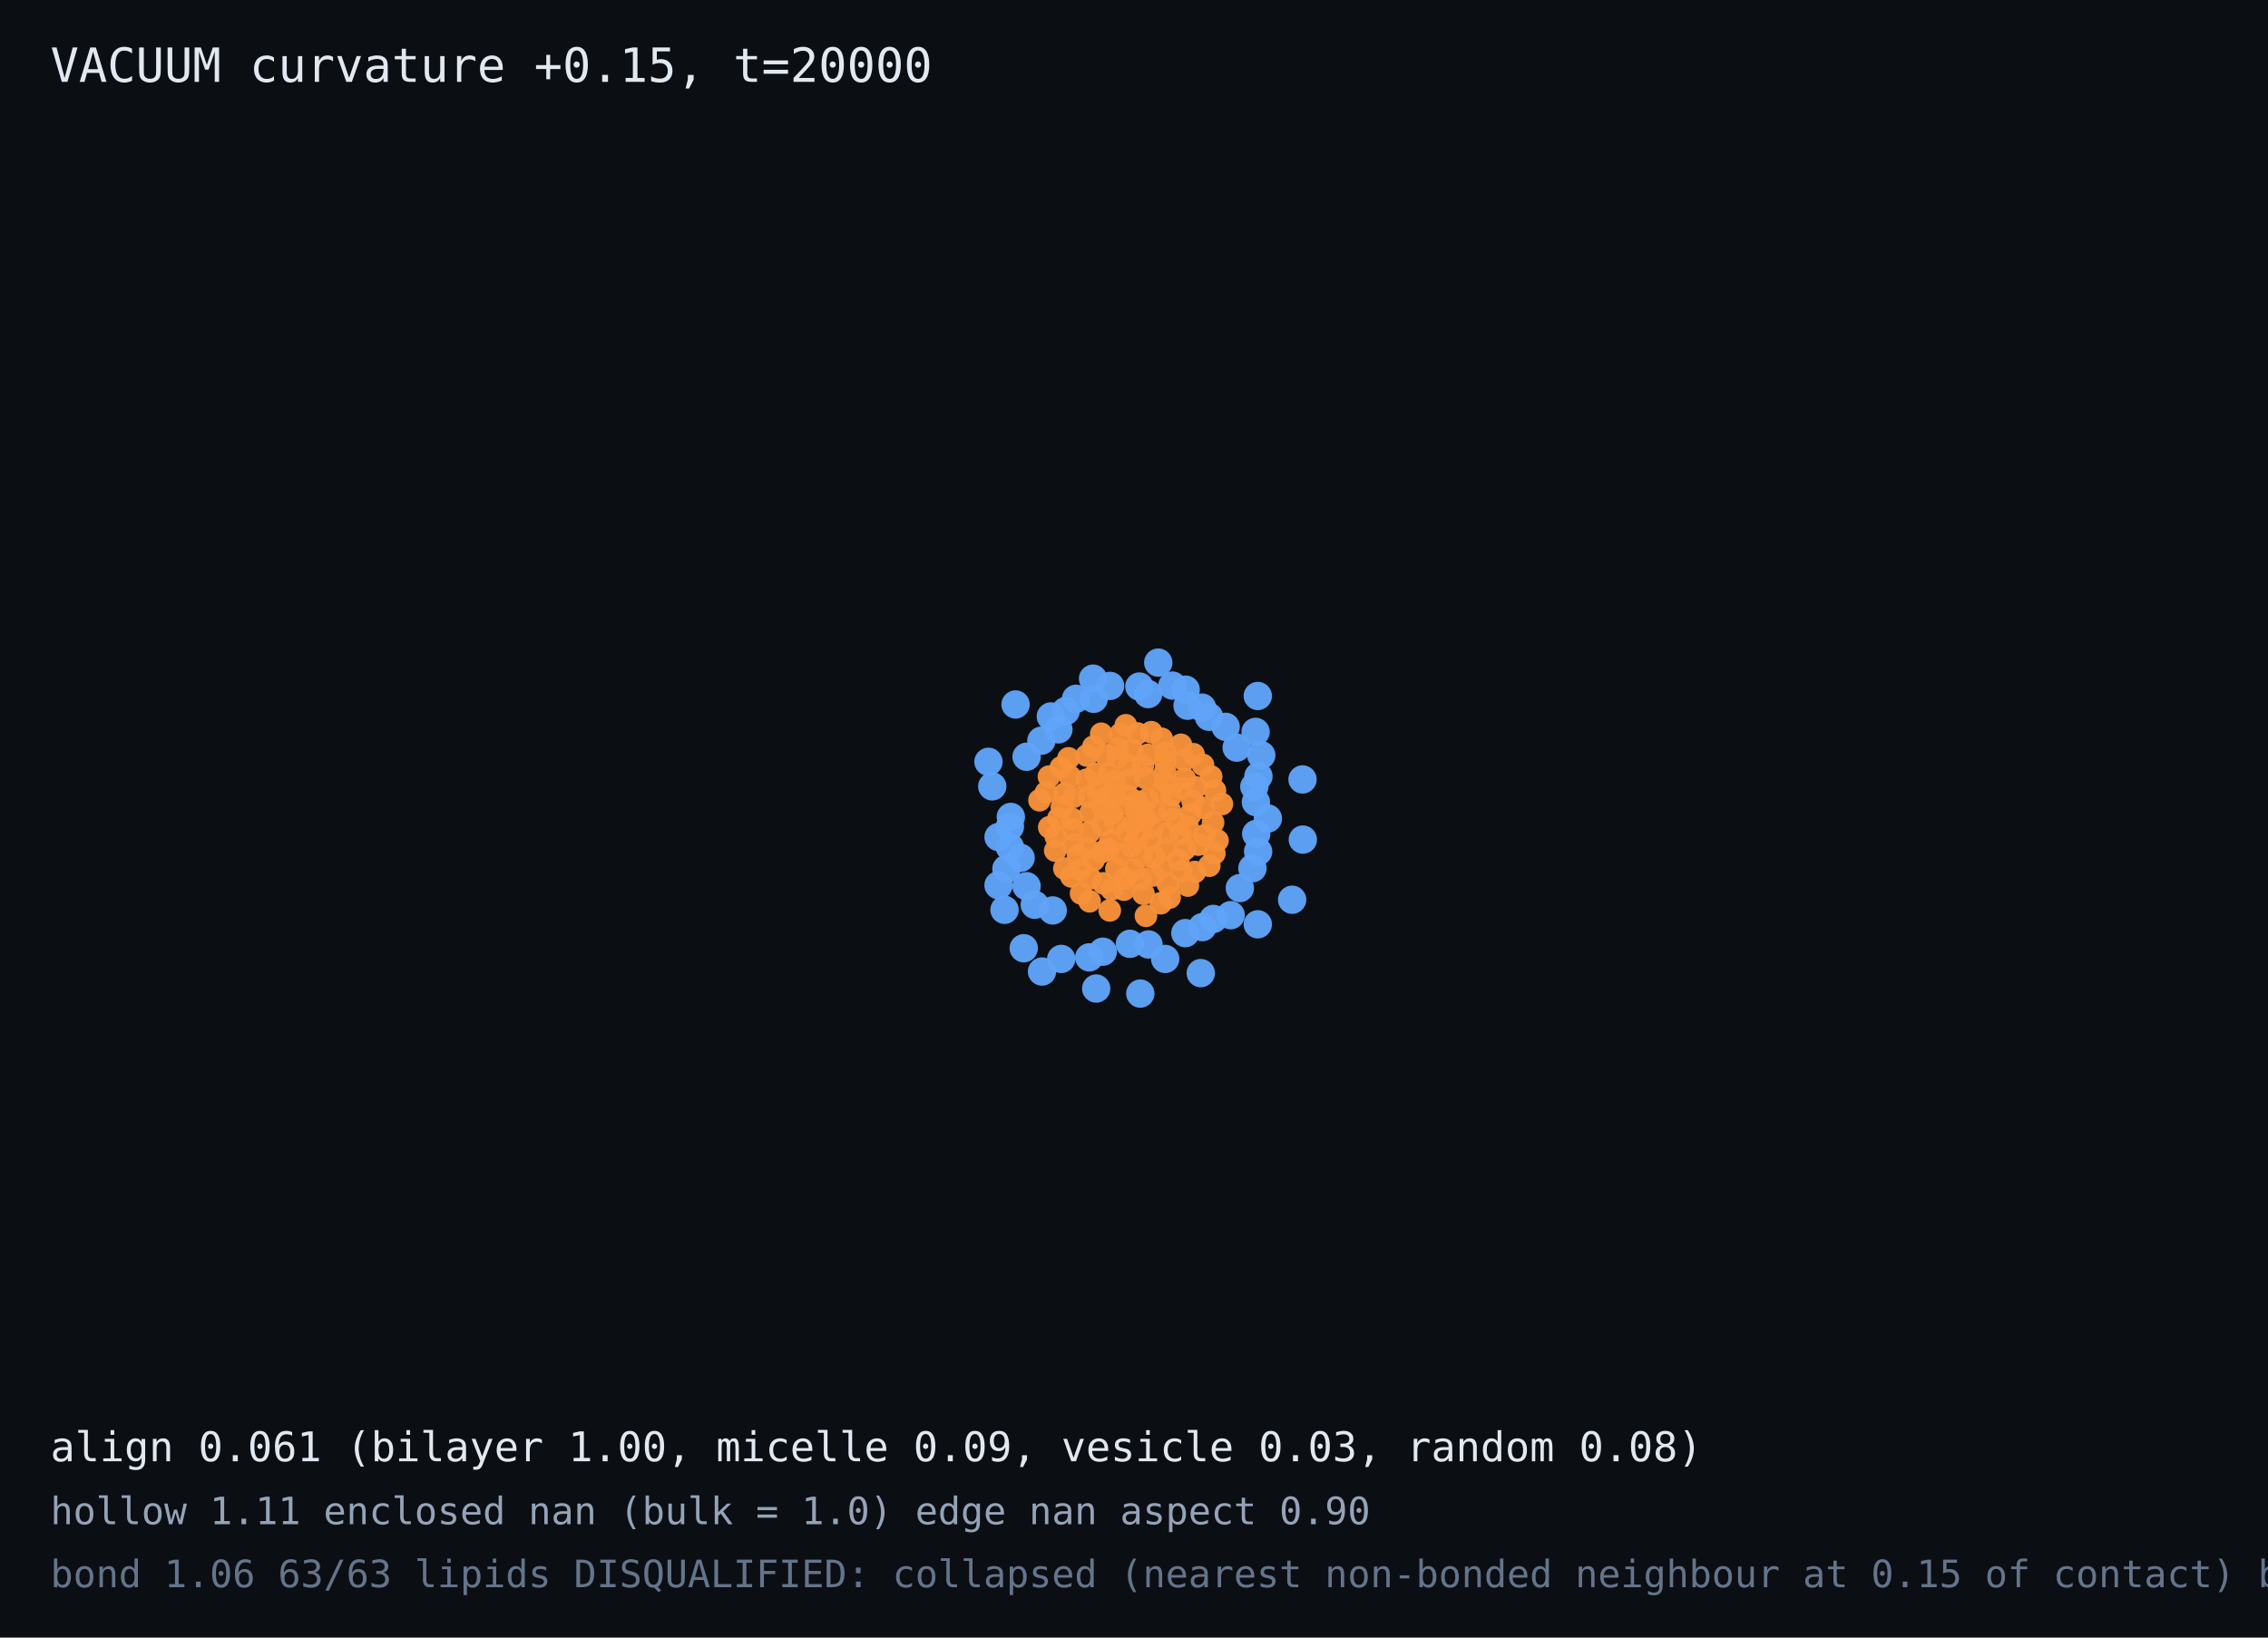
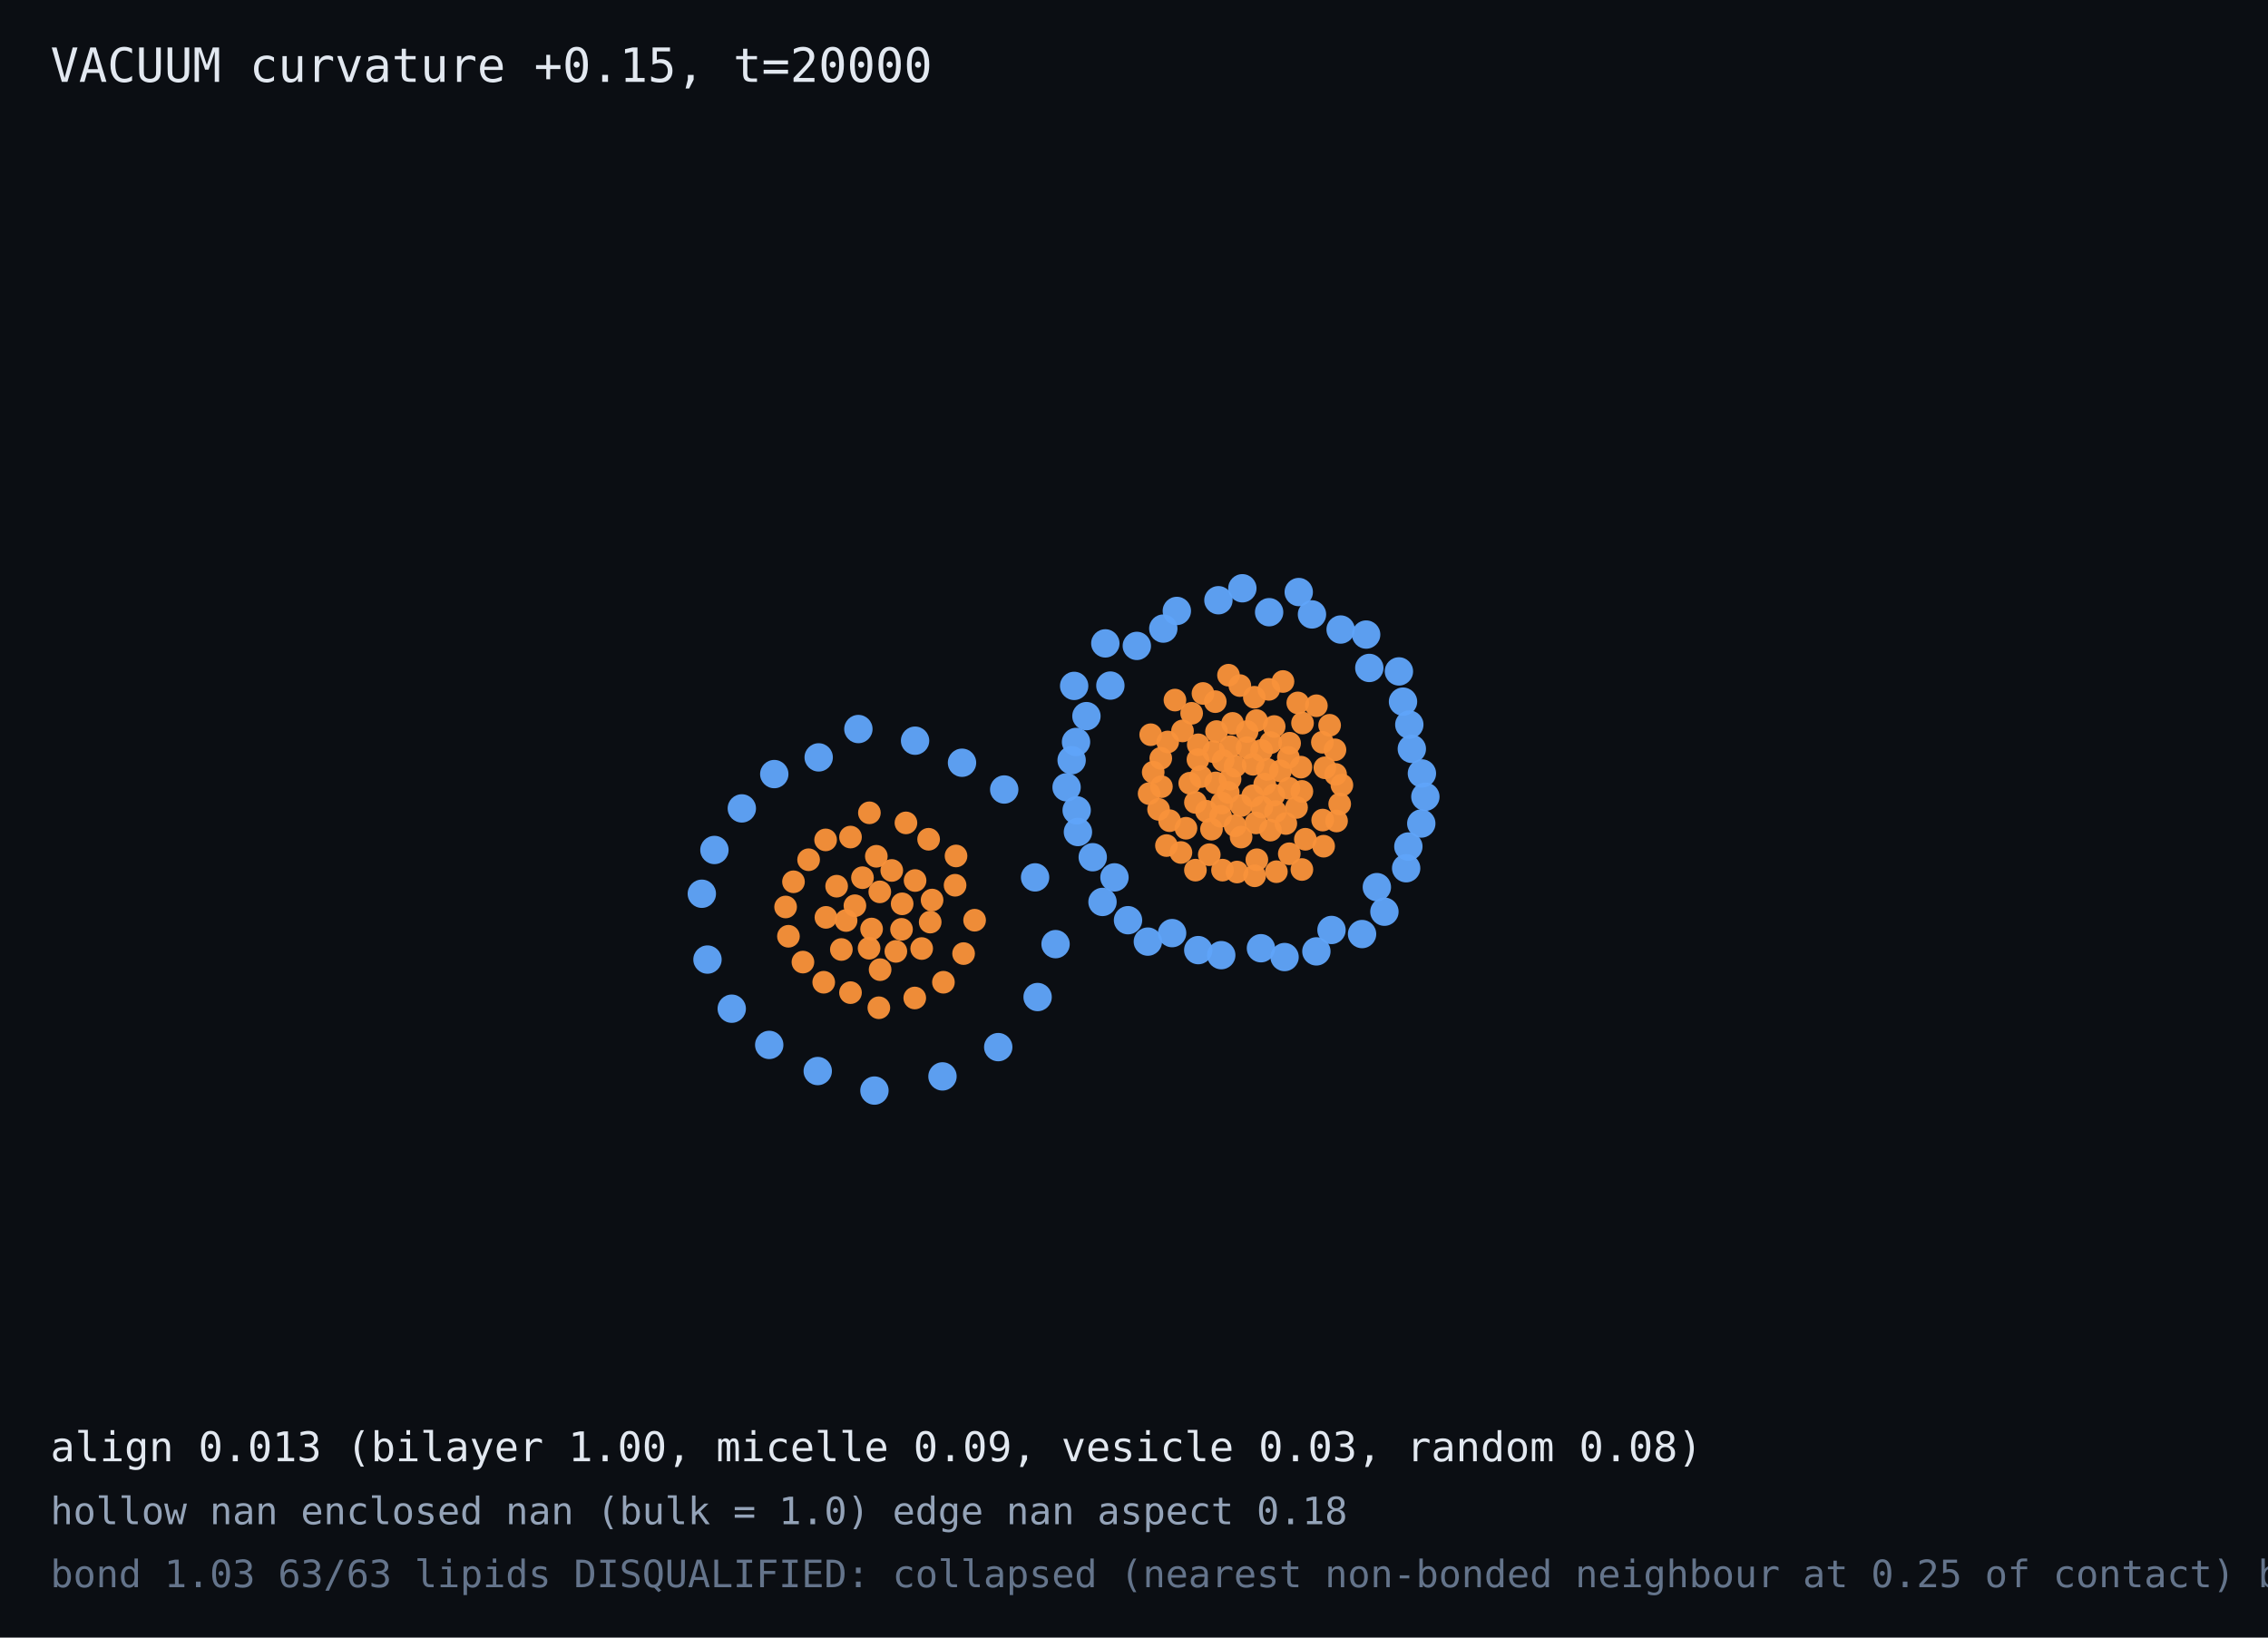
<svg xmlns="http://www.w3.org/2000/svg" width="720" height="520">
  <rect width="720" height="520" fill="#0b0e13" />
-   <circle cx="381.6" cy="224.7" r="4.5" fill="#60a5fa" opacity="0.95" />
-   <circle cx="354.8" cy="237.7" r="3.6" fill="#f9923a" opacity="0.95" />
-   <circle cx="337.1" cy="256.3" r="3.6" fill="#f9923a" opacity="0.95" />
-   <circle cx="320.9" cy="259.4" r="4.5" fill="#60a5fa" opacity="0.95" />
-   <circle cx="351.8" cy="269.7" r="3.6" fill="#f9923a" opacity="0.95" />
-   <circle cx="363.8" cy="290.8" r="3.6" fill="#f9923a" opacity="0.95" />
-   <circle cx="362.0" cy="315.5" r="4.5" fill="#60a5fa" opacity="0.95" />
-   <circle cx="352.3" cy="289.1" r="3.6" fill="#f9923a" opacity="0.95" />
-   <circle cx="335.0" cy="270.1" r="3.6" fill="#f9923a" opacity="0.95" />
-   <circle cx="330.6" cy="235.2" r="4.5" fill="#60a5fa" opacity="0.95" />
-   <circle cx="358.1" cy="252.8" r="3.6" fill="#f9923a" opacity="0.95" />
-   <circle cx="369.0" cy="275.2" r="3.6" fill="#f9923a" opacity="0.95" />
-   <circle cx="400.4" cy="239.8" r="4.5" fill="#60a5fa" opacity="0.95" />
-   <circle cx="370.0" cy="238.9" r="3.6" fill="#f9923a" opacity="0.95" />
-   <circle cx="350.2" cy="256.6" r="3.6" fill="#f9923a" opacity="0.95" />
-   <circle cx="410.2" cy="285.7" r="4.5" fill="#60a5fa" opacity="0.95" />
-   <circle cx="383.9" cy="274.9" r="3.6" fill="#f9923a" opacity="0.95" />
-   <circle cx="363.7" cy="259.9" r="3.6" fill="#f9923a" opacity="0.95" />
-   <circle cx="336.0" cy="231.6" r="4.5" fill="#60a5fa" opacity="0.95" />
-   <circle cx="356.3" cy="255.6" r="3.6" fill="#f9923a" opacity="0.95" />
-   <circle cx="366.1" cy="278.0" r="3.6" fill="#f9923a" opacity="0.95" />
-   <circle cx="399.3" cy="221.0" r="4.5" fill="#60a5fa" opacity="0.95" />
-   <circle cx="374.9" cy="236.5" r="3.6" fill="#f9923a" opacity="0.95" />
-   <circle cx="360.9" cy="258.0" r="3.6" fill="#f9923a" opacity="0.95" />
-   <circle cx="397.6" cy="275.7" r="4.5" fill="#60a5fa" opacity="0.95" />
-   <circle cx="378.6" cy="254.4" r="3.6" fill="#f9923a" opacity="0.95" />
-   <circle cx="365.5" cy="232.5" r="3.6" fill="#f9923a" opacity="0.95" />
-   <circle cx="348.0" cy="313.9" r="4.5" fill="#60a5fa" opacity="0.95" />
-   <circle cx="345.9" cy="286.2" r="3.6" fill="#f9923a" opacity="0.95" />
-   <circle cx="333.1" cy="262.7" r="3.6" fill="#f9923a" opacity="0.95" />
-   <circle cx="325.9" cy="240.3" r="4.5" fill="#60a5fa" opacity="0.95" />
-   <circle cx="352.9" cy="258.4" r="3.6" fill="#f9923a" opacity="0.95" />
-   <circle cx="377.0" cy="262.5" r="3.6" fill="#f9923a" opacity="0.95" />
-   <circle cx="322.4" cy="223.7" r="4.5" fill="#60a5fa" opacity="0.95" />
-   <circle cx="339.7" cy="246.6" r="3.6" fill="#f9923a" opacity="0.95" />
-   <circle cx="358.0" cy="264.0" r="3.6" fill="#f9923a" opacity="0.95" />
-   <circle cx="336.9" cy="304.5" r="4.5" fill="#60a5fa" opacity="0.95" />
-   <circle cx="346.1" cy="278.9" r="3.6" fill="#f9923a" opacity="0.95" />
-   <circle cx="340.9" cy="253.0" r="3.6" fill="#f9923a" opacity="0.95" />
-   <circle cx="347.0" cy="215.5" r="4.5" fill="#60a5fa" opacity="0.95" />
-   <circle cx="347.8" cy="245.8" r="3.6" fill="#f9923a" opacity="0.95" />
-   <circle cx="359.2" cy="268.7" r="3.6" fill="#f9923a" opacity="0.95" />
-   <circle cx="392.6" cy="237.4" r="4.5" fill="#60a5fa" opacity="0.95" />
-   <circle cx="364.4" cy="239.7" r="3.6" fill="#f9923a" opacity="0.95" />
-   <circle cx="339.2" cy="240.8" r="3.6" fill="#f9923a" opacity="0.95" />
-   <circle cx="376.3" cy="296.3" r="4.5" fill="#60a5fa" opacity="0.95" />
-   <circle cx="380.4" cy="268.2" r="3.6" fill="#f9923a" opacity="0.95" />
-   <circle cx="381.9" cy="242.9" r="3.6" fill="#f9923a" opacity="0.95" />
-   <circle cx="350.1" cy="302.2" r="4.5" fill="#60a5fa" opacity="0.95" />
-   <circle cx="343.0" cy="276.1" r="3.6" fill="#f9923a" opacity="0.95" />
-   <circle cx="330.0" cy="254.1" r="3.6" fill="#f9923a" opacity="0.95" />
-   <circle cx="325.9" cy="281.4" r="4.5" fill="#60a5fa" opacity="0.95" />
-   <circle cx="356.8" cy="282.5" r="3.6" fill="#f9923a" opacity="0.95" />
-   <circle cx="372.5" cy="260.2" r="3.6" fill="#f9923a" opacity="0.95" />
-   <circle cx="381.2" cy="309.0" r="4.5" fill="#60a5fa" opacity="0.95" />
-   <circle cx="377.1" cy="281.2" r="3.6" fill="#f9923a" opacity="0.95" />
-   <circle cx="366.7" cy="257.8" r="3.6" fill="#f9923a" opacity="0.95" />
-   <circle cx="324.0" cy="272.4" r="4.5" fill="#60a5fa" opacity="0.95" />
-   <circle cx="352.9" cy="282.4" r="3.6" fill="#f9923a" opacity="0.95" />
-   <circle cx="376.2" cy="269.6" r="3.6" fill="#f9923a" opacity="0.95" />
-   <circle cx="413.6" cy="266.6" r="4.5" fill="#60a5fa" opacity="0.95" />
-   <circle cx="385.5" cy="271.0" r="3.6" fill="#f9923a" opacity="0.95" />
-   <circle cx="363.0" cy="283.8" r="3.6" fill="#f9923a" opacity="0.95" />
-   <circle cx="383.8" cy="227.6" r="4.5" fill="#60a5fa" opacity="0.95" />
-   <circle cx="358.5" cy="243.1" r="3.6" fill="#f9923a" opacity="0.95" />
-   <circle cx="333.0" cy="246.6" r="3.6" fill="#f9923a" opacity="0.95" />
-   <circle cx="318.9" cy="288.9" r="4.5" fill="#60a5fa" opacity="0.95" />
-   <circle cx="342.2" cy="271.7" r="3.6" fill="#f9923a" opacity="0.95" />
-   <circle cx="365.9" cy="262.6" r="3.6" fill="#f9923a" opacity="0.95" />
-   <circle cx="317.0" cy="265.8" r="4.5" fill="#60a5fa" opacity="0.95" />
-   <circle cx="347.2" cy="273.1" r="3.6" fill="#f9923a" opacity="0.95" />
-   <circle cx="370.7" cy="280.6" r="3.6" fill="#f9923a" opacity="0.95" />
-   <circle cx="338.3" cy="225.8" r="4.5" fill="#60a5fa" opacity="0.95" />
-   <circle cx="354.1" cy="252.3" r="3.6" fill="#f9923a" opacity="0.95" />
-   <circle cx="359.9" cy="276.2" r="3.6" fill="#f9923a" opacity="0.95" />
-   <circle cx="341.6" cy="221.9" r="4.5" fill="#60a5fa" opacity="0.95" />
-   <circle cx="345.6" cy="253.1" r="3.6" fill="#f9923a" opacity="0.95" />
-   <circle cx="362.5" cy="271.9" r="3.6" fill="#f9923a" opacity="0.95" />
-   <circle cx="376.4" cy="219.0" r="4.5" fill="#60a5fa" opacity="0.95" />
-   <circle cx="354.8" cy="240.4" r="3.6" fill="#f9923a" opacity="0.95" />
-   <circle cx="340.3" cy="260.0" r="3.6" fill="#f9923a" opacity="0.95" />
-   <circle cx="334.2" cy="289.1" r="4.5" fill="#60a5fa" opacity="0.95" />
-   <circle cx="362.1" cy="279.2" r="3.6" fill="#f9923a" opacity="0.95" />
-   <circle cx="377.9" cy="258.6" r="3.6" fill="#f9923a" opacity="0.95" />
-   <circle cx="369.9" cy="304.5" r="4.5" fill="#60a5fa" opacity="0.95" />
-   <circle cx="379.3" cy="276.9" r="3.6" fill="#f9923a" opacity="0.95" />
-   <circle cx="371.9" cy="252.5" r="3.6" fill="#f9923a" opacity="0.95" />
-   <circle cx="398.7" cy="254.7" r="4.5" fill="#60a5fa" opacity="0.95" />
-   <circle cx="369.9" cy="248.3" r="3.6" fill="#f9923a" opacity="0.95" />
-   <circle cx="349.6" cy="233.0" r="3.6" fill="#f9923a" opacity="0.95" />
-   <circle cx="313.8" cy="241.9" r="4.5" fill="#60a5fa" opacity="0.95" />
-   <circle cx="336.0" cy="259.9" r="3.6" fill="#f9923a" opacity="0.95" />
-   <circle cx="361.1" cy="266.1" r="3.6" fill="#f9923a" opacity="0.95" />
-   <circle cx="361.7" cy="218.0" r="4.5" fill="#60a5fa" opacity="0.95" />
-   <circle cx="352.1" cy="245.7" r="3.6" fill="#f9923a" opacity="0.95" />
-   <circle cx="340.7" cy="268.2" r="3.6" fill="#f9923a" opacity="0.95" />
-   <circle cx="398.6" cy="232.4" r="4.5" fill="#60a5fa" opacity="0.95" />
-   <circle cx="369.9" cy="241.7" r="3.6" fill="#f9923a" opacity="0.95" />
-   <circle cx="354.1" cy="261.4" r="3.6" fill="#f9923a" opacity="0.95" />
-   <circle cx="399.3" cy="293.5" r="4.5" fill="#60a5fa" opacity="0.95" />
-   <circle cx="386.5" cy="266.9" r="3.6" fill="#f9923a" opacity="0.95" />
-   <circle cx="364.3" cy="253.8" r="3.6" fill="#f9923a" opacity="0.95" />
-   <circle cx="320.6" cy="269.0" r="4.5" fill="#60a5fa" opacity="0.95" />
-   <circle cx="352.5" cy="267.0" r="3.6" fill="#f9923a" opacity="0.95" />
-   <circle cx="371.3" cy="285.0" r="3.6" fill="#f9923a" opacity="0.95" />
-   <circle cx="328.5" cy="287.3" r="4.5" fill="#60a5fa" opacity="0.95" />
-   <circle cx="357.1" cy="279.0" r="3.6" fill="#f9923a" opacity="0.95" />
-   <circle cx="371.3" cy="257.3" r="3.6" fill="#f9923a" opacity="0.95" />
-   <circle cx="319.5" cy="275.9" r="4.5" fill="#60a5fa" opacity="0.95" />
-   <circle cx="350.3" cy="280.5" r="3.6" fill="#f9923a" opacity="0.95" />
-   <circle cx="370.7" cy="264.5" r="3.6" fill="#f9923a" opacity="0.95" />
-   <circle cx="352.4" cy="217.8" r="4.5" fill="#60a5fa" opacity="0.95" />
-   <circle cx="344.9" cy="247.6" r="3.6" fill="#f9923a" opacity="0.95" />
-   <circle cx="356.2" cy="271.2" r="3.6" fill="#f9923a" opacity="0.95" />
-   <circle cx="381.7" cy="294.4" r="4.5" fill="#60a5fa" opacity="0.95" />
-   <circle cx="382.3" cy="265.3" r="3.6" fill="#f9923a" opacity="0.95" />
-   <circle cx="375.9" cy="241.4" r="3.6" fill="#f9923a" opacity="0.95" />
-   <circle cx="367.7" cy="210.4" r="4.5" fill="#60a5fa" opacity="0.95" />
-   <circle cx="359.4" cy="238.2" r="3.6" fill="#f9923a" opacity="0.95" />
-   <circle cx="350.0" cy="262.1" r="3.6" fill="#f9923a" opacity="0.95" />
-   <circle cx="413.5" cy="247.5" r="4.5" fill="#60a5fa" opacity="0.95" />
-   <circle cx="384.5" cy="246.6" r="3.6" fill="#f9923a" opacity="0.95" />
-   <circle cx="360.9" cy="254.5" r="3.6" fill="#f9923a" opacity="0.95" />
-   <circle cx="389.1" cy="230.8" r="4.5" fill="#60a5fa" opacity="0.95" />
-   <circle cx="362.8" cy="243.2" r="3.6" fill="#f9923a" opacity="0.95" />
-   <circle cx="336.8" cy="243.7" r="3.6" fill="#f9923a" opacity="0.95" />
-   <circle cx="399.4" cy="270.4" r="4.5" fill="#60a5fa" opacity="0.95" />
-   <circle cx="379.6" cy="250.0" r="3.6" fill="#f9923a" opacity="0.95" />
-   <circle cx="361.1" cy="232.9" r="3.6" fill="#f9923a" opacity="0.95" />
-   <circle cx="315.0" cy="249.7" r="4.5" fill="#60a5fa" opacity="0.95" />
-   <circle cx="340.7" cy="263.5" r="3.6" fill="#f9923a" opacity="0.95" />
-   <circle cx="365.5" cy="266.9" r="3.6" fill="#f9923a" opacity="0.95" />
-   <circle cx="364.6" cy="299.9" r="4.5" fill="#60a5fa" opacity="0.95" />
-   <circle cx="374.1" cy="273.0" r="3.6" fill="#f9923a" opacity="0.95" />
-   <circle cx="385.7" cy="251.0" r="3.6" fill="#f9923a" opacity="0.95" />
-   <circle cx="330.8" cy="308.5" r="4.5" fill="#60a5fa" opacity="0.95" />
-   <circle cx="343.2" cy="283.7" r="3.6" fill="#f9923a" opacity="0.95" />
-   <circle cx="346.2" cy="258.1" r="3.6" fill="#f9923a" opacity="0.95" />
-   <circle cx="347.2" cy="221.9" r="4.5" fill="#60a5fa" opacity="0.95" />
-   <circle cx="348.5" cy="251.2" r="3.6" fill="#f9923a" opacity="0.95" />
-   <circle cx="354.4" cy="275.9" r="3.6" fill="#f9923a" opacity="0.95" />
-   <circle cx="398.8" cy="264.8" r="4.5" fill="#60a5fa" opacity="0.95" />
-   <circle cx="376.1" cy="247.3" r="3.6" fill="#f9923a" opacity="0.95" />
-   <circle cx="357.4" cy="230.3" r="3.6" fill="#f9923a" opacity="0.95" />
-   <circle cx="377.0" cy="224.1" r="4.5" fill="#60a5fa" opacity="0.95" />
-   <circle cx="358.4" cy="247.7" r="3.6" fill="#f9923a" opacity="0.95" />
-   <circle cx="332.1" cy="251.6" r="3.6" fill="#f9923a" opacity="0.95" />
-   <circle cx="385.2" cy="291.8" r="4.5" fill="#60a5fa" opacity="0.95" />
-   <circle cx="374.7" cy="264.9" r="3.6" fill="#f9923a" opacity="0.95" />
-   <circle cx="378.9" cy="239.5" r="3.6" fill="#f9923a" opacity="0.95" />
-   <circle cx="320.6" cy="262.5" r="4.5" fill="#60a5fa" opacity="0.95" />
-   <circle cx="349.9" cy="270.5" r="3.6" fill="#f9923a" opacity="0.95" />
-   <circle cx="368.5" cy="286.8" r="3.6" fill="#f9923a" opacity="0.95" />
-   <circle cx="345.8" cy="304.0" r="4.5" fill="#60a5fa" opacity="0.95" />
-   <circle cx="340.1" cy="278.3" r="3.6" fill="#f9923a" opacity="0.95" />
-   <circle cx="338.0" cy="252.0" r="3.6" fill="#f9923a" opacity="0.95" />
-   <circle cx="399.5" cy="246.5" r="4.5" fill="#60a5fa" opacity="0.95" />
-   <circle cx="368.6" cy="251.6" r="3.6" fill="#f9923a" opacity="0.95" />
-   <circle cx="347.1" cy="237.1" r="3.6" fill="#f9923a" opacity="0.95" />
-   <circle cx="398.2" cy="249.8" r="4.5" fill="#60a5fa" opacity="0.95" />
-   <circle cx="369.9" cy="245.1" r="3.6" fill="#f9923a" opacity="0.95" />
-   <circle cx="345.0" cy="239.9" r="3.6" fill="#f9923a" opacity="0.95" />
-   <circle cx="358.7" cy="299.7" r="4.5" fill="#60a5fa" opacity="0.95" />
-   <circle cx="375.0" cy="276.7" r="3.6" fill="#f9923a" opacity="0.95" />
-   <circle cx="387.9" cy="255.3" r="3.6" fill="#f9923a" opacity="0.95" />
-   <circle cx="325.0" cy="301.1" r="4.5" fill="#60a5fa" opacity="0.95" />
-   <circle cx="337.9" cy="275.8" r="3.6" fill="#f9923a" opacity="0.95" />
-   <circle cx="359.8" cy="261.5" r="3.6" fill="#f9923a" opacity="0.95" />
-   <circle cx="333.6" cy="227.5" r="4.5" fill="#60a5fa" opacity="0.95" />
-   <circle cx="351.3" cy="253.1" r="3.6" fill="#f9923a" opacity="0.95" />
-   <circle cx="366.4" cy="272.1" r="3.6" fill="#f9923a" opacity="0.95" />
-   <circle cx="364.5" cy="220.4" r="4.5" fill="#60a5fa" opacity="0.95" />
-   <circle cx="353.8" cy="248.1" r="3.6" fill="#f9923a" opacity="0.95" />
-   <circle cx="335.2" cy="265.7" r="3.6" fill="#f9923a" opacity="0.95" />
-   <circle cx="393.6" cy="282.0" r="4.5" fill="#60a5fa" opacity="0.95" />
-   <circle cx="382.1" cy="256.5" r="3.6" fill="#f9923a" opacity="0.95" />
-   <circle cx="368.8" cy="234.6" r="3.6" fill="#f9923a" opacity="0.95" />
-   <circle cx="372.2" cy="217.7" r="4.5" fill="#60a5fa" opacity="0.95" />
-   <circle cx="351.0" cy="239.8" r="3.6" fill="#f9923a" opacity="0.95" />
-   <circle cx="345.9" cy="264.2" r="3.6" fill="#f9923a" opacity="0.95" />
-   <circle cx="402.5" cy="259.9" r="4.5" fill="#60a5fa" opacity="0.95" />
-   <circle cx="375.0" cy="250.3" r="3.6" fill="#f9923a" opacity="0.95" />
-   <circle cx="355.7" cy="233.1" r="3.6" fill="#f9923a" opacity="0.95" />
-   <circle cx="390.7" cy="290.6" r="4.5" fill="#60a5fa" opacity="0.95" />
-   <circle cx="385.1" cy="261.2" r="3.6" fill="#f9923a" opacity="0.95" />
-   <circle cx="363.7" cy="247.1" r="3.6" fill="#f9923a" opacity="0.95" />
-   <circle cx="317.0" cy="281.1" r="4.5" fill="#60a5fa" opacity="0.95" />
-   <circle cx="344.9" cy="269.2" r="3.6" fill="#f9923a" opacity="0.95" />
-   <circle cx="370.0" cy="269.7" r="3.6" fill="#f9923a" opacity="0.95" />
+   <circle cx="434.7" cy="212.1" r="4.5" fill="#60a5fa" opacity="0.95" />
+   <circle cx="413.5" cy="229.6" r="3.6" fill="#f9923a" opacity="0.95" />
+   <circle cx="411.6" cy="256.4" r="3.6" fill="#f9923a" opacity="0.95" />
+   <circle cx="226.8" cy="269.9" r="4.5" fill="#60a5fa" opacity="0.95" />
+   <circle cx="251.9" cy="280.0" r="3.6" fill="#f9923a" opacity="0.95" />
+   <circle cx="267.1" cy="301.5" r="3.6" fill="#f9923a" opacity="0.95" />
+   <circle cx="305.4" cy="242.2" r="4.5" fill="#60a5fa" opacity="0.95" />
+   <circle cx="294.8" cy="266.5" r="3.6" fill="#f9923a" opacity="0.95" />
+   <circle cx="295.3" cy="292.8" r="3.6" fill="#f9923a" opacity="0.95" />
+   <circle cx="344.9" cy="227.4" r="4.5" fill="#60a5fa" opacity="0.95" />
+   <circle cx="370.7" cy="235.6" r="3.6" fill="#f9923a" opacity="0.95" />
+   <circle cx="387.9" cy="255.0" r="3.6" fill="#f9923a" opacity="0.95" />
+   <circle cx="425.6" cy="199.9" r="4.5" fill="#60a5fa" opacity="0.95" />
+   <circle cx="412.0" cy="223.2" r="3.6" fill="#f9923a" opacity="0.95" />
+   <circle cx="390.6" cy="237.1" r="3.6" fill="#f9923a" opacity="0.95" />
+   <circle cx="432.4" cy="296.6" r="4.5" fill="#60a5fa" opacity="0.95" />
+   <circle cx="413.3" cy="276.1" r="3.6" fill="#f9923a" opacity="0.95" />
+   <circle cx="409.2" cy="250.3" r="3.6" fill="#f9923a" opacity="0.95" />
+   <circle cx="352.5" cy="217.7" r="4.5" fill="#60a5fa" opacity="0.95" />
+   <circle cx="375.4" cy="232.1" r="3.6" fill="#f9923a" opacity="0.95" />
+   <circle cx="383.0" cy="257.6" r="3.6" fill="#f9923a" opacity="0.95" />
+   <circle cx="433.7" cy="201.5" r="4.5" fill="#60a5fa" opacity="0.95" />
+   <circle cx="417.9" cy="224.1" r="3.6" fill="#f9923a" opacity="0.95" />
+   <circle cx="395.9" cy="237.4" r="3.6" fill="#f9923a" opacity="0.95" />
+   <circle cx="439.5" cy="289.5" r="4.5" fill="#60a5fa" opacity="0.95" />
+   <circle cx="420.2" cy="268.7" r="3.6" fill="#f9923a" opacity="0.95" />
+   <circle cx="394.0" cy="265.8" r="3.6" fill="#f9923a" opacity="0.95" />
+   <circle cx="328.6" cy="278.6" r="4.5" fill="#60a5fa" opacity="0.95" />
+   <circle cx="303.2" cy="281.1" r="3.6" fill="#f9923a" opacity="0.95" />
+   <circle cx="278.2" cy="271.9" r="3.6" fill="#f9923a" opacity="0.95" />
+   <circle cx="350.0" cy="286.4" r="4.5" fill="#60a5fa" opacity="0.95" />
+   <circle cx="370.3" cy="268.5" r="3.6" fill="#f9923a" opacity="0.95" />
+   <circle cx="385.9" cy="248.6" r="3.6" fill="#f9923a" opacity="0.95" />
+   <circle cx="290.5" cy="235.2" r="4.5" fill="#60a5fa" opacity="0.95" />
+   <circle cx="287.6" cy="261.3" r="3.6" fill="#f9923a" opacity="0.95" />
+   <circle cx="286.4" cy="287.0" r="3.6" fill="#f9923a" opacity="0.95" />
+   <circle cx="316.9" cy="332.5" r="4.5" fill="#60a5fa" opacity="0.95" />
+   <circle cx="299.5" cy="311.9" r="3.6" fill="#f9923a" opacity="0.95" />
+   <circle cx="295.9" cy="285.8" r="3.6" fill="#f9923a" opacity="0.95" />
+   <circle cx="360.9" cy="205.1" r="4.5" fill="#60a5fa" opacity="0.95" />
+   <circle cx="378.3" cy="226.5" r="3.6" fill="#f9923a" opacity="0.95" />
+   <circle cx="404.5" cy="230.7" r="3.6" fill="#f9923a" opacity="0.95" />
+   <circle cx="402.9" cy="194.4" r="4.5" fill="#60a5fa" opacity="0.95" />
+   <circle cx="398.2" cy="221.4" r="3.6" fill="#f9923a" opacity="0.95" />
+   <circle cx="413.0" cy="243.6" r="3.6" fill="#f9923a" opacity="0.95" />
+   <circle cx="380.4" cy="301.7" r="4.5" fill="#60a5fa" opacity="0.95" />
+   <circle cx="388.1" cy="276.3" r="3.6" fill="#f9923a" opacity="0.95" />
+   <circle cx="397.7" cy="252.7" r="3.6" fill="#f9923a" opacity="0.95" />
+   <circle cx="335.1" cy="299.8" r="4.5" fill="#60a5fa" opacity="0.95" />
+   <circle cx="309.4" cy="292.2" r="3.6" fill="#f9923a" opacity="0.95" />
+   <circle cx="284.4" cy="302.1" r="3.6" fill="#f9923a" opacity="0.95" />
+   <circle cx="318.8" cy="250.7" r="4.5" fill="#60a5fa" opacity="0.95" />
+   <circle cx="303.5" cy="271.8" r="3.6" fill="#f9923a" opacity="0.95" />
+   <circle cx="279.3" cy="283.2" r="3.6" fill="#f9923a" opacity="0.95" />
+   <circle cx="387.7" cy="303.3" r="4.5" fill="#60a5fa" opacity="0.95" />
+   <circle cx="392.7" cy="276.9" r="3.6" fill="#f9923a" opacity="0.95" />
+   <circle cx="389.9" cy="251.6" r="3.6" fill="#f9923a" opacity="0.95" />
+   <circle cx="232.3" cy="320.3" r="4.5" fill="#60a5fa" opacity="0.95" />
+   <circle cx="254.9" cy="305.5" r="3.6" fill="#f9923a" opacity="0.95" />
+   <circle cx="265.6" cy="281.4" r="3.6" fill="#f9923a" opacity="0.95" />
+   <circle cx="446.4" cy="275.7" r="4.5" fill="#60a5fa" opacity="0.95" />
+   <circle cx="424.3" cy="260.7" r="3.6" fill="#f9923a" opacity="0.95" />
+   <circle cx="401.5" cy="249.0" r="3.6" fill="#f9923a" opacity="0.95" />
+   <circle cx="386.8" cy="190.6" r="4.5" fill="#60a5fa" opacity="0.95" />
+   <circle cx="393.6" cy="217.7" r="3.6" fill="#f9923a" opacity="0.95" />
+   <circle cx="380.3" cy="241.2" r="3.6" fill="#f9923a" opacity="0.95" />
+   <circle cx="259.6" cy="340.1" r="4.5" fill="#60a5fa" opacity="0.95" />
+   <circle cx="270.0" cy="315.2" r="3.6" fill="#f9923a" opacity="0.95" />
+   <circle cx="292.6" cy="301.2" r="3.6" fill="#f9923a" opacity="0.95" />
+   <circle cx="224.6" cy="304.7" r="4.5" fill="#60a5fa" opacity="0.95" />
+   <circle cx="250.3" cy="297.3" r="3.6" fill="#f9923a" opacity="0.95" />
+   <circle cx="275.9" cy="301.1" r="3.6" fill="#f9923a" opacity="0.95" />
+   <circle cx="338.6" cy="250.0" r="4.5" fill="#60a5fa" opacity="0.95" />
+   <circle cx="364.8" cy="252.0" r="3.6" fill="#f9923a" opacity="0.95" />
+   <circle cx="390.5" cy="247.4" r="3.6" fill="#f9923a" opacity="0.95" />
+   <circle cx="346.9" cy="272.2" r="4.5" fill="#60a5fa" opacity="0.95" />
+   <circle cx="371.3" cy="260.6" r="3.6" fill="#f9923a" opacity="0.95" />
+   <circle cx="385.3" cy="238.7" r="3.6" fill="#f9923a" opacity="0.95" />
+   <circle cx="369.3" cy="199.6" r="4.5" fill="#60a5fa" opacity="0.95" />
+   <circle cx="385.8" cy="222.8" r="3.6" fill="#f9923a" opacity="0.95" />
+   <circle cx="377.7" cy="248.7" r="3.6" fill="#f9923a" opacity="0.95" />
+   <circle cx="372.1" cy="296.3" r="4.5" fill="#60a5fa" opacity="0.95" />
+   <circle cx="383.9" cy="271.4" r="3.6" fill="#f9923a" opacity="0.95" />
+   <circle cx="408.2" cy="261.5" r="3.6" fill="#f9923a" opacity="0.95" />
+   <circle cx="417.9" cy="302.1" r="4.5" fill="#60a5fa" opacity="0.95" />
+   <circle cx="405.2" cy="276.8" r="3.6" fill="#f9923a" opacity="0.95" />
+   <circle cx="413.3" cy="251.3" r="3.6" fill="#f9923a" opacity="0.95" />
+   <circle cx="416.5" cy="195.1" r="4.5" fill="#60a5fa" opacity="0.95" />
+   <circle cx="402.8" cy="218.9" r="3.6" fill="#f9923a" opacity="0.95" />
+   <circle cx="406.5" cy="244.8" r="3.6" fill="#f9923a" opacity="0.95" />
+   <circle cx="259.9" cy="240.5" r="4.5" fill="#60a5fa" opacity="0.95" />
+   <circle cx="270.0" cy="265.8" r="3.6" fill="#f9923a" opacity="0.95" />
+   <circle cx="262.2" cy="291.3" r="3.6" fill="#f9923a" opacity="0.95" />
+   <circle cx="373.6" cy="194.0" r="4.5" fill="#60a5fa" opacity="0.95" />
+   <circle cx="381.9" cy="220.2" r="3.6" fill="#f9923a" opacity="0.95" />
+   <circle cx="403.4" cy="235.8" r="3.6" fill="#f9923a" opacity="0.95" />
+   <circle cx="451.4" cy="245.6" r="4.5" fill="#60a5fa" opacity="0.95" />
+   <circle cx="424.0" cy="245.9" r="3.6" fill="#f9923a" opacity="0.95" />
+   <circle cx="403.3" cy="263.6" r="3.6" fill="#f9923a" opacity="0.95" />
+   <circle cx="422.7" cy="295.3" r="4.5" fill="#60a5fa" opacity="0.95" />
+   <circle cx="409.3" cy="271.1" r="3.6" fill="#f9923a" opacity="0.95" />
+   <circle cx="384.6" cy="263.3" r="3.6" fill="#f9923a" opacity="0.95" />
+   <circle cx="245.8" cy="245.8" r="4.5" fill="#60a5fa" opacity="0.95" />
+   <circle cx="262.1" cy="266.7" r="3.6" fill="#f9923a" opacity="0.95" />
+   <circle cx="268.6" cy="292.3" r="3.6" fill="#f9923a" opacity="0.95" />
+   <circle cx="341.0" cy="217.8" r="4.5" fill="#60a5fa" opacity="0.95" />
+   <circle cx="365.3" cy="233.3" r="3.6" fill="#f9923a" opacity="0.95" />
+   <circle cx="391.3" cy="229.7" r="3.6" fill="#f9923a" opacity="0.95" />
+   <circle cx="277.6" cy="346.3" r="4.5" fill="#60a5fa" opacity="0.95" />
+   <circle cx="279.0" cy="320.0" r="3.6" fill="#f9923a" opacity="0.95" />
+   <circle cx="286.2" cy="295.1" r="3.6" fill="#f9923a" opacity="0.95" />
+   <circle cx="350.9" cy="204.3" r="4.5" fill="#60a5fa" opacity="0.95" />
+   <circle cx="373.0" cy="222.3" r="3.6" fill="#f9923a" opacity="0.95" />
+   <circle cx="381.2" cy="246.6" r="3.6" fill="#f9923a" opacity="0.95" />
+   <circle cx="407.8" cy="303.9" r="4.5" fill="#60a5fa" opacity="0.95" />
+   <circle cx="398.3" cy="278.1" r="3.6" fill="#f9923a" opacity="0.95" />
+   <circle cx="404.4" cy="252.5" r="3.6" fill="#f9923a" opacity="0.95" />
+   <circle cx="394.4" cy="186.8" r="4.5" fill="#60a5fa" opacity="0.95" />
+   <circle cx="390.0" cy="214.4" r="3.6" fill="#f9923a" opacity="0.95" />
+   <circle cx="400.5" cy="238.3" r="3.6" fill="#f9923a" opacity="0.95" />
+   <circle cx="452.5" cy="253.0" r="4.5" fill="#60a5fa" opacity="0.95" />
+   <circle cx="426.0" cy="249.3" r="3.6" fill="#f9923a" opacity="0.95" />
+   <circle cx="400.6" cy="256.3" r="3.6" fill="#f9923a" opacity="0.95" />
+   <circle cx="412.3" cy="188.0" r="4.5" fill="#60a5fa" opacity="0.95" />
+   <circle cx="407.3" cy="216.4" r="3.6" fill="#f9923a" opacity="0.95" />
+   <circle cx="386.2" cy="232.3" r="3.6" fill="#f9923a" opacity="0.95" />
+   <circle cx="341.6" cy="235.6" r="4.5" fill="#60a5fa" opacity="0.95" />
+   <circle cx="368.5" cy="240.8" r="3.6" fill="#f9923a" opacity="0.95" />
+   <circle cx="387.5" cy="259.2" r="3.6" fill="#f9923a" opacity="0.95" />
+   <circle cx="272.5" cy="231.5" r="4.5" fill="#60a5fa" opacity="0.95" />
+   <circle cx="276.0" cy="258.1" r="3.6" fill="#f9923a" opacity="0.95" />
+   <circle cx="290.5" cy="279.6" r="3.6" fill="#f9923a" opacity="0.95" />
+   <circle cx="364.4" cy="299.0" r="4.5" fill="#60a5fa" opacity="0.95" />
+   <circle cx="379.5" cy="276.3" r="3.6" fill="#f9923a" opacity="0.95" />
+   <circle cx="394.0" cy="255.8" r="3.6" fill="#f9923a" opacity="0.95" />
+   <circle cx="299.2" cy="341.8" r="4.5" fill="#60a5fa" opacity="0.95" />
+   <circle cx="290.4" cy="316.9" r="3.6" fill="#f9923a" opacity="0.95" />
+   <circle cx="276.7" cy="295.0" r="3.6" fill="#f9923a" opacity="0.95" />
+   <circle cx="341.8" cy="257.3" r="4.5" fill="#60a5fa" opacity="0.95" />
+   <circle cx="368.7" cy="249.8" r="3.6" fill="#f9923a" opacity="0.95" />
+   <circle cx="392.1" cy="262.2" r="3.6" fill="#f9923a" opacity="0.95" />
+   <circle cx="437.1" cy="281.7" r="4.5" fill="#60a5fa" opacity="0.95" />
+   <circle cx="414.4" cy="266.5" r="3.6" fill="#f9923a" opacity="0.95" />
+   <circle cx="409.0" cy="240.5" r="3.6" fill="#f9923a" opacity="0.95" />
+   <circle cx="445.4" cy="222.8" r="4.5" fill="#60a5fa" opacity="0.95" />
+   <circle cx="423.8" cy="238.1" r="3.6" fill="#f9923a" opacity="0.95" />
+   <circle cx="397.8" cy="242.7" r="3.6" fill="#f9923a" opacity="0.95" />
+   <circle cx="353.8" cy="278.6" r="4.5" fill="#60a5fa" opacity="0.95" />
+   <circle cx="376.5" cy="263.0" r="3.6" fill="#f9923a" opacity="0.95" />
+   <circle cx="380.4" cy="236.5" r="3.6" fill="#f9923a" opacity="0.95" />
+   <circle cx="235.5" cy="256.7" r="4.5" fill="#60a5fa" opacity="0.95" />
+   <circle cx="256.7" cy="273.0" r="3.6" fill="#f9923a" opacity="0.95" />
+   <circle cx="283.1" cy="276.4" r="3.6" fill="#f9923a" opacity="0.95" />
+   <circle cx="329.4" cy="316.6" r="4.5" fill="#60a5fa" opacity="0.95" />
+   <circle cx="305.9" cy="302.8" r="3.6" fill="#f9923a" opacity="0.95" />
+   <circle cx="279.4" cy="307.9" r="3.6" fill="#f9923a" opacity="0.95" />
+   <circle cx="447.4" cy="230.1" r="4.5" fill="#60a5fa" opacity="0.95" />
+   <circle cx="419.8" cy="235.7" r="3.6" fill="#f9923a" opacity="0.95" />
+   <circle cx="404.9" cy="257.7" r="3.6" fill="#f9923a" opacity="0.95" />
+   <circle cx="447.1" cy="268.8" r="4.5" fill="#60a5fa" opacity="0.95" />
+   <circle cx="419.9" cy="260.4" r="3.6" fill="#f9923a" opacity="0.95" />
+   <circle cx="409.4" cy="236.0" r="3.6" fill="#f9923a" opacity="0.95" />
+   <circle cx="358.1" cy="292.2" r="4.5" fill="#60a5fa" opacity="0.95" />
+   <circle cx="374.9" cy="270.7" r="3.6" fill="#f9923a" opacity="0.95" />
+   <circle cx="398.7" cy="261.3" r="3.6" fill="#f9923a" opacity="0.95" />
+   <circle cx="244.2" cy="331.8" r="4.5" fill="#60a5fa" opacity="0.95" />
+   <circle cx="261.5" cy="311.9" r="3.6" fill="#f9923a" opacity="0.95" />
+   <circle cx="271.4" cy="287.6" r="3.6" fill="#f9923a" opacity="0.95" />
+   <circle cx="342.2" cy="264.2" r="4.5" fill="#60a5fa" opacity="0.95" />
+   <circle cx="367.8" cy="257.0" r="3.6" fill="#f9923a" opacity="0.95" />
+   <circle cx="388.3" cy="241.5" r="3.6" fill="#f9923a" opacity="0.95" />
+   <circle cx="340.2" cy="241.4" r="4.5" fill="#60a5fa" opacity="0.95" />
+   <circle cx="366.1" cy="245.2" r="3.6" fill="#f9923a" opacity="0.95" />
+   <circle cx="392.1" cy="243.3" r="3.6" fill="#f9923a" opacity="0.95" />
+   <circle cx="448.2" cy="237.8" r="4.5" fill="#60a5fa" opacity="0.95" />
+   <circle cx="420.6" cy="243.8" r="3.6" fill="#f9923a" opacity="0.95" />
+   <circle cx="398.9" cy="228.8" r="3.6" fill="#f9923a" opacity="0.95" />
+   <circle cx="444.1" cy="213.2" r="4.5" fill="#60a5fa" opacity="0.95" />
+   <circle cx="422.1" cy="230.3" r="3.6" fill="#f9923a" opacity="0.95" />
+   <circle cx="395.9" cy="232.3" r="3.6" fill="#f9923a" opacity="0.95" />
+   <circle cx="451.2" cy="261.5" r="4.5" fill="#60a5fa" opacity="0.95" />
+   <circle cx="425.3" cy="255.3" r="3.6" fill="#f9923a" opacity="0.95" />
+   <circle cx="402.3" cy="244.3" r="3.6" fill="#f9923a" opacity="0.95" />
+   <circle cx="400.3" cy="301.1" r="4.5" fill="#60a5fa" opacity="0.95" />
+   <circle cx="399.0" cy="273.0" r="3.6" fill="#f9923a" opacity="0.95" />
+   <circle cx="379.5" cy="254.8" r="3.6" fill="#f9923a" opacity="0.95" />
+   <circle cx="222.8" cy="283.8" r="4.5" fill="#60a5fa" opacity="0.95" />
+   <circle cx="249.4" cy="288.0" r="3.6" fill="#f9923a" opacity="0.95" />
+   <circle cx="273.8" cy="278.7" r="3.6" fill="#f9923a" opacity="0.95" />
  <text x="16" y="26" fill="#e2e8f0" font-family="monospace" font-size="15">VACUUM curvature +0.15, t=20000</text>
-   <text x="16" y="464" fill="#e2e8f0" font-family="monospace" font-size="13">align 0.061  (bilayer 1.00, micelle 0.09, vesicle 0.03, random 0.08)</text>
-   <text x="16" y="484" fill="#94a3b8" font-family="monospace" font-size="12">hollow 1.11   enclosed nan (bulk = 1.0)   edge nan   aspect 0.90</text>
-   <text x="16" y="504" fill="#64748b" font-family="monospace" font-size="12">bond 1.06   63/63 lipids   DISQUALIFIED: collapsed (nearest non-bonded neighbour at 0.15 of contact)   blue=head orange=tail faint=water</text>
+   <text x="16" y="464" fill="#e2e8f0" font-family="monospace" font-size="13">align 0.013  (bilayer 1.00, micelle 0.09, vesicle 0.03, random 0.08)</text>
+   <text x="16" y="484" fill="#94a3b8" font-family="monospace" font-size="12">hollow nan   enclosed nan (bulk = 1.0)   edge nan   aspect 0.18</text>
+   <text x="16" y="504" fill="#64748b" font-family="monospace" font-size="12">bond 1.03   63/63 lipids   DISQUALIFIED: collapsed (nearest non-bonded neighbour at 0.25 of contact)   blue=head orange=tail faint=water</text>
</svg>
